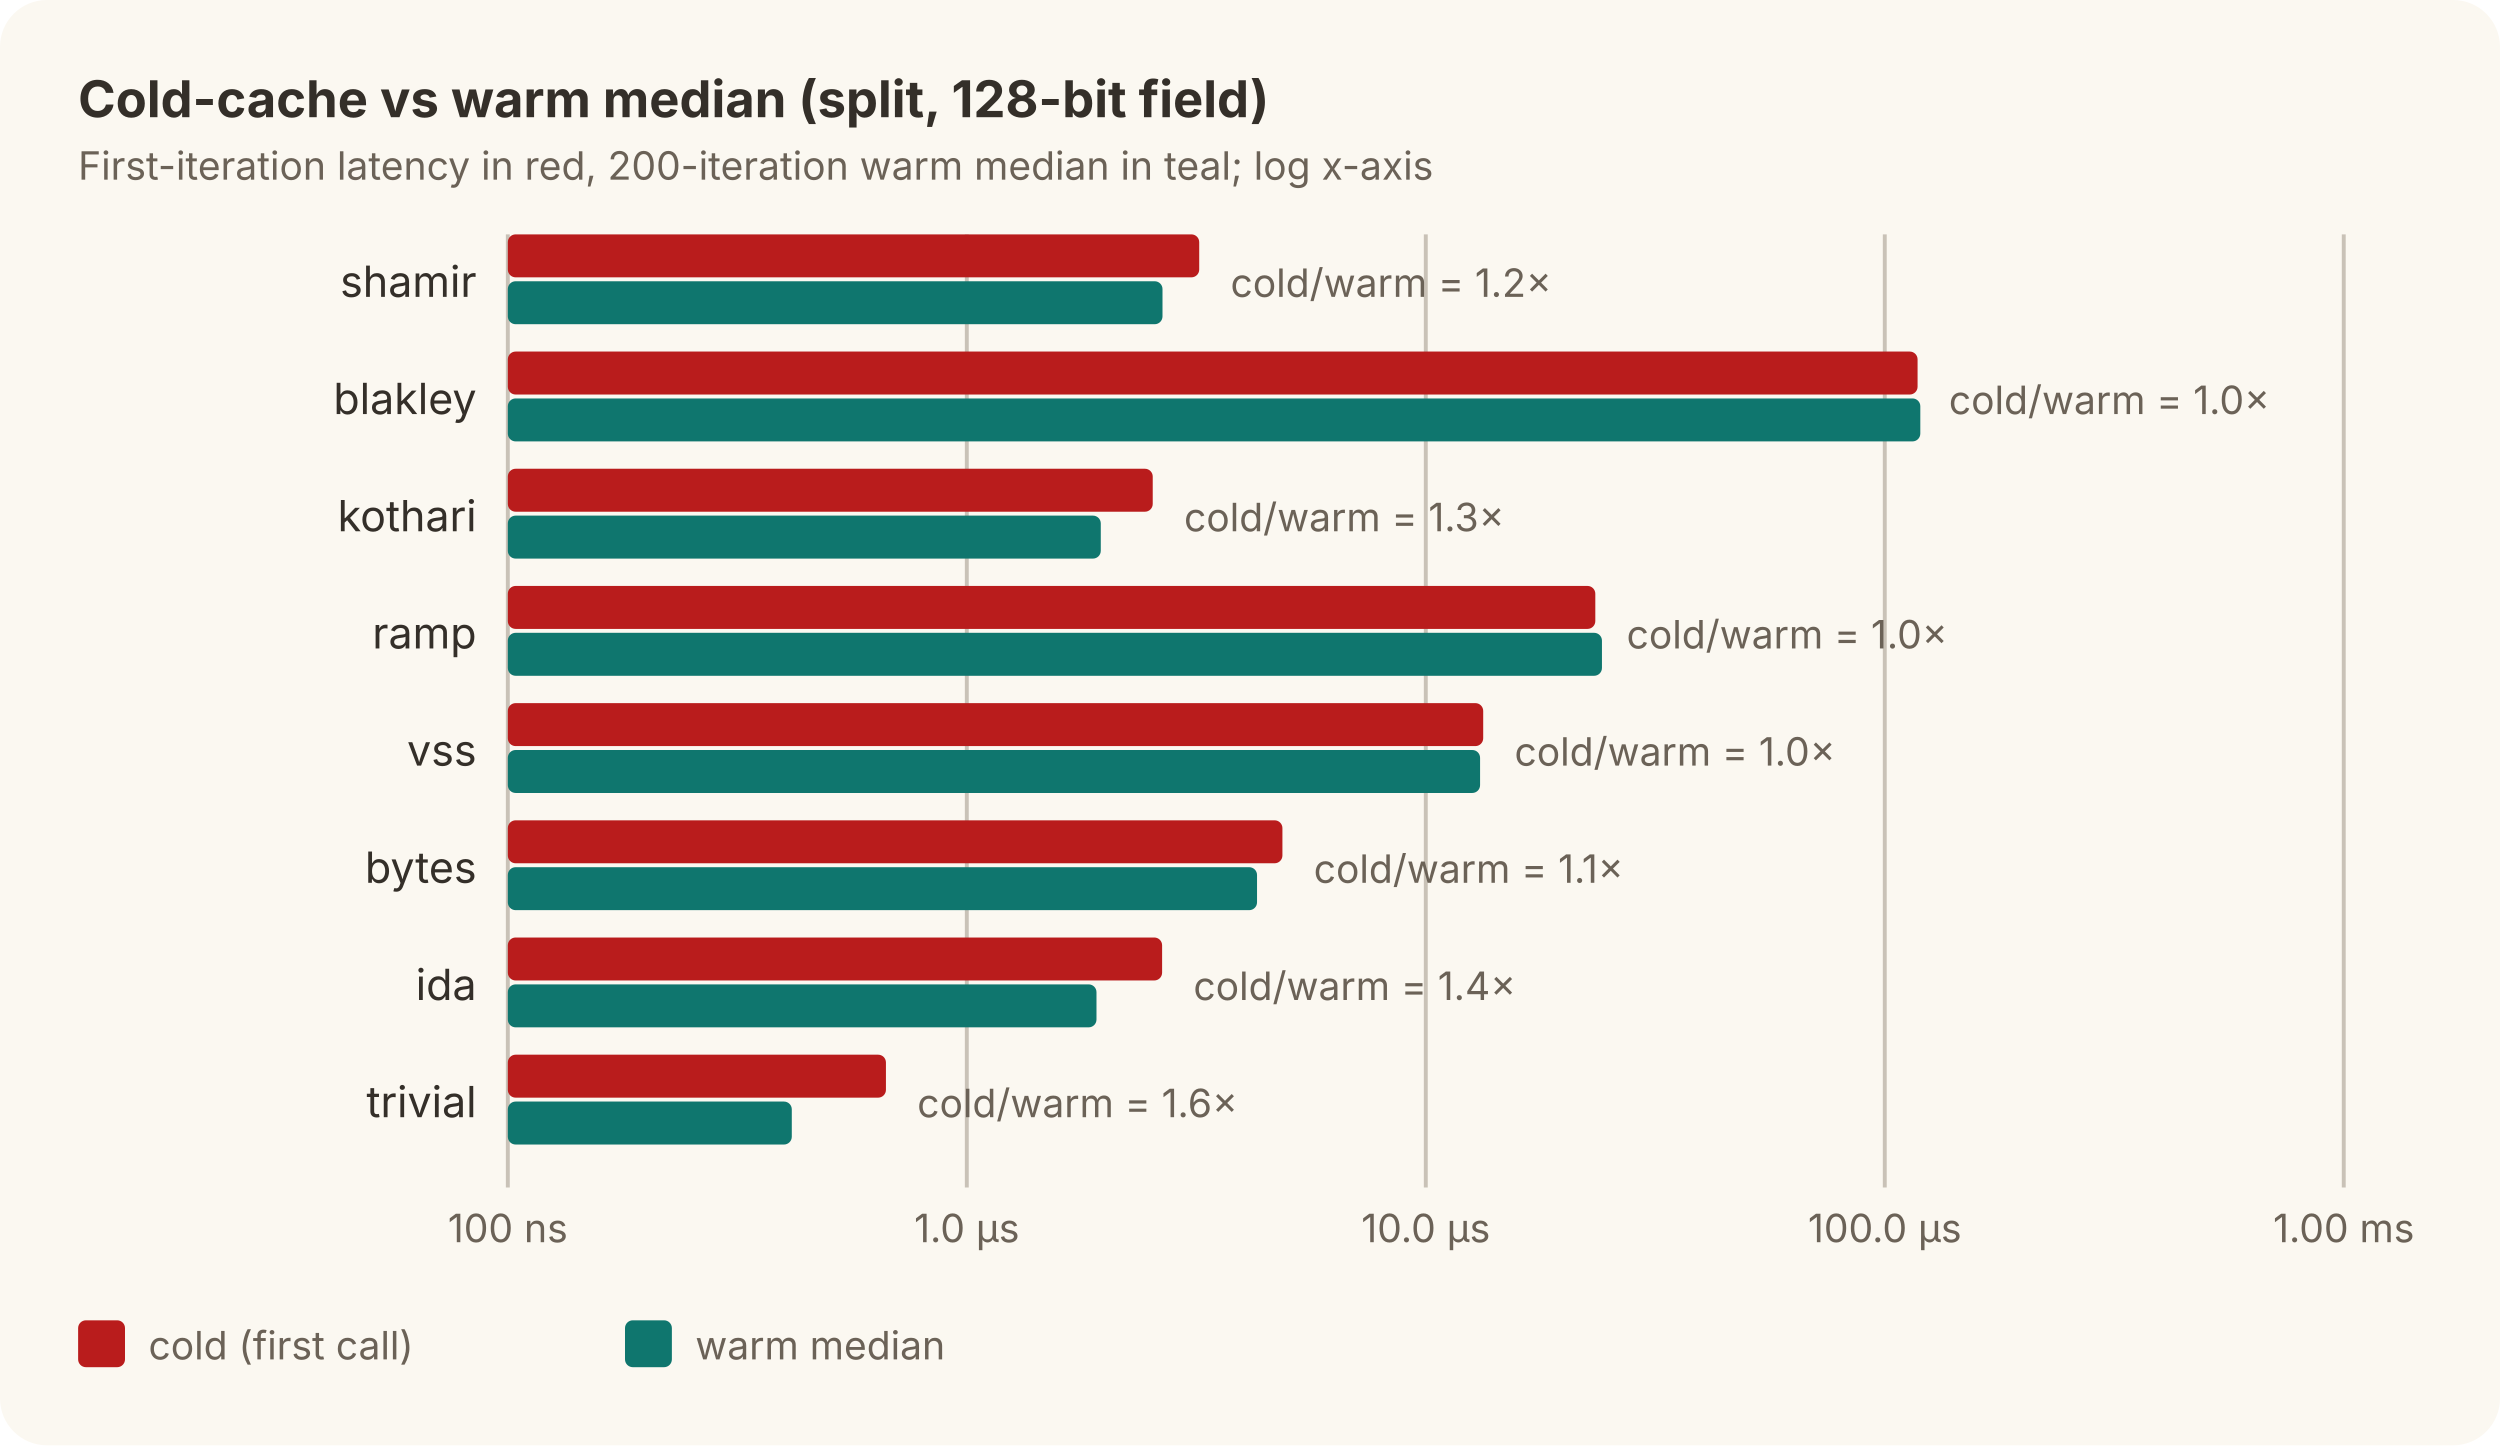
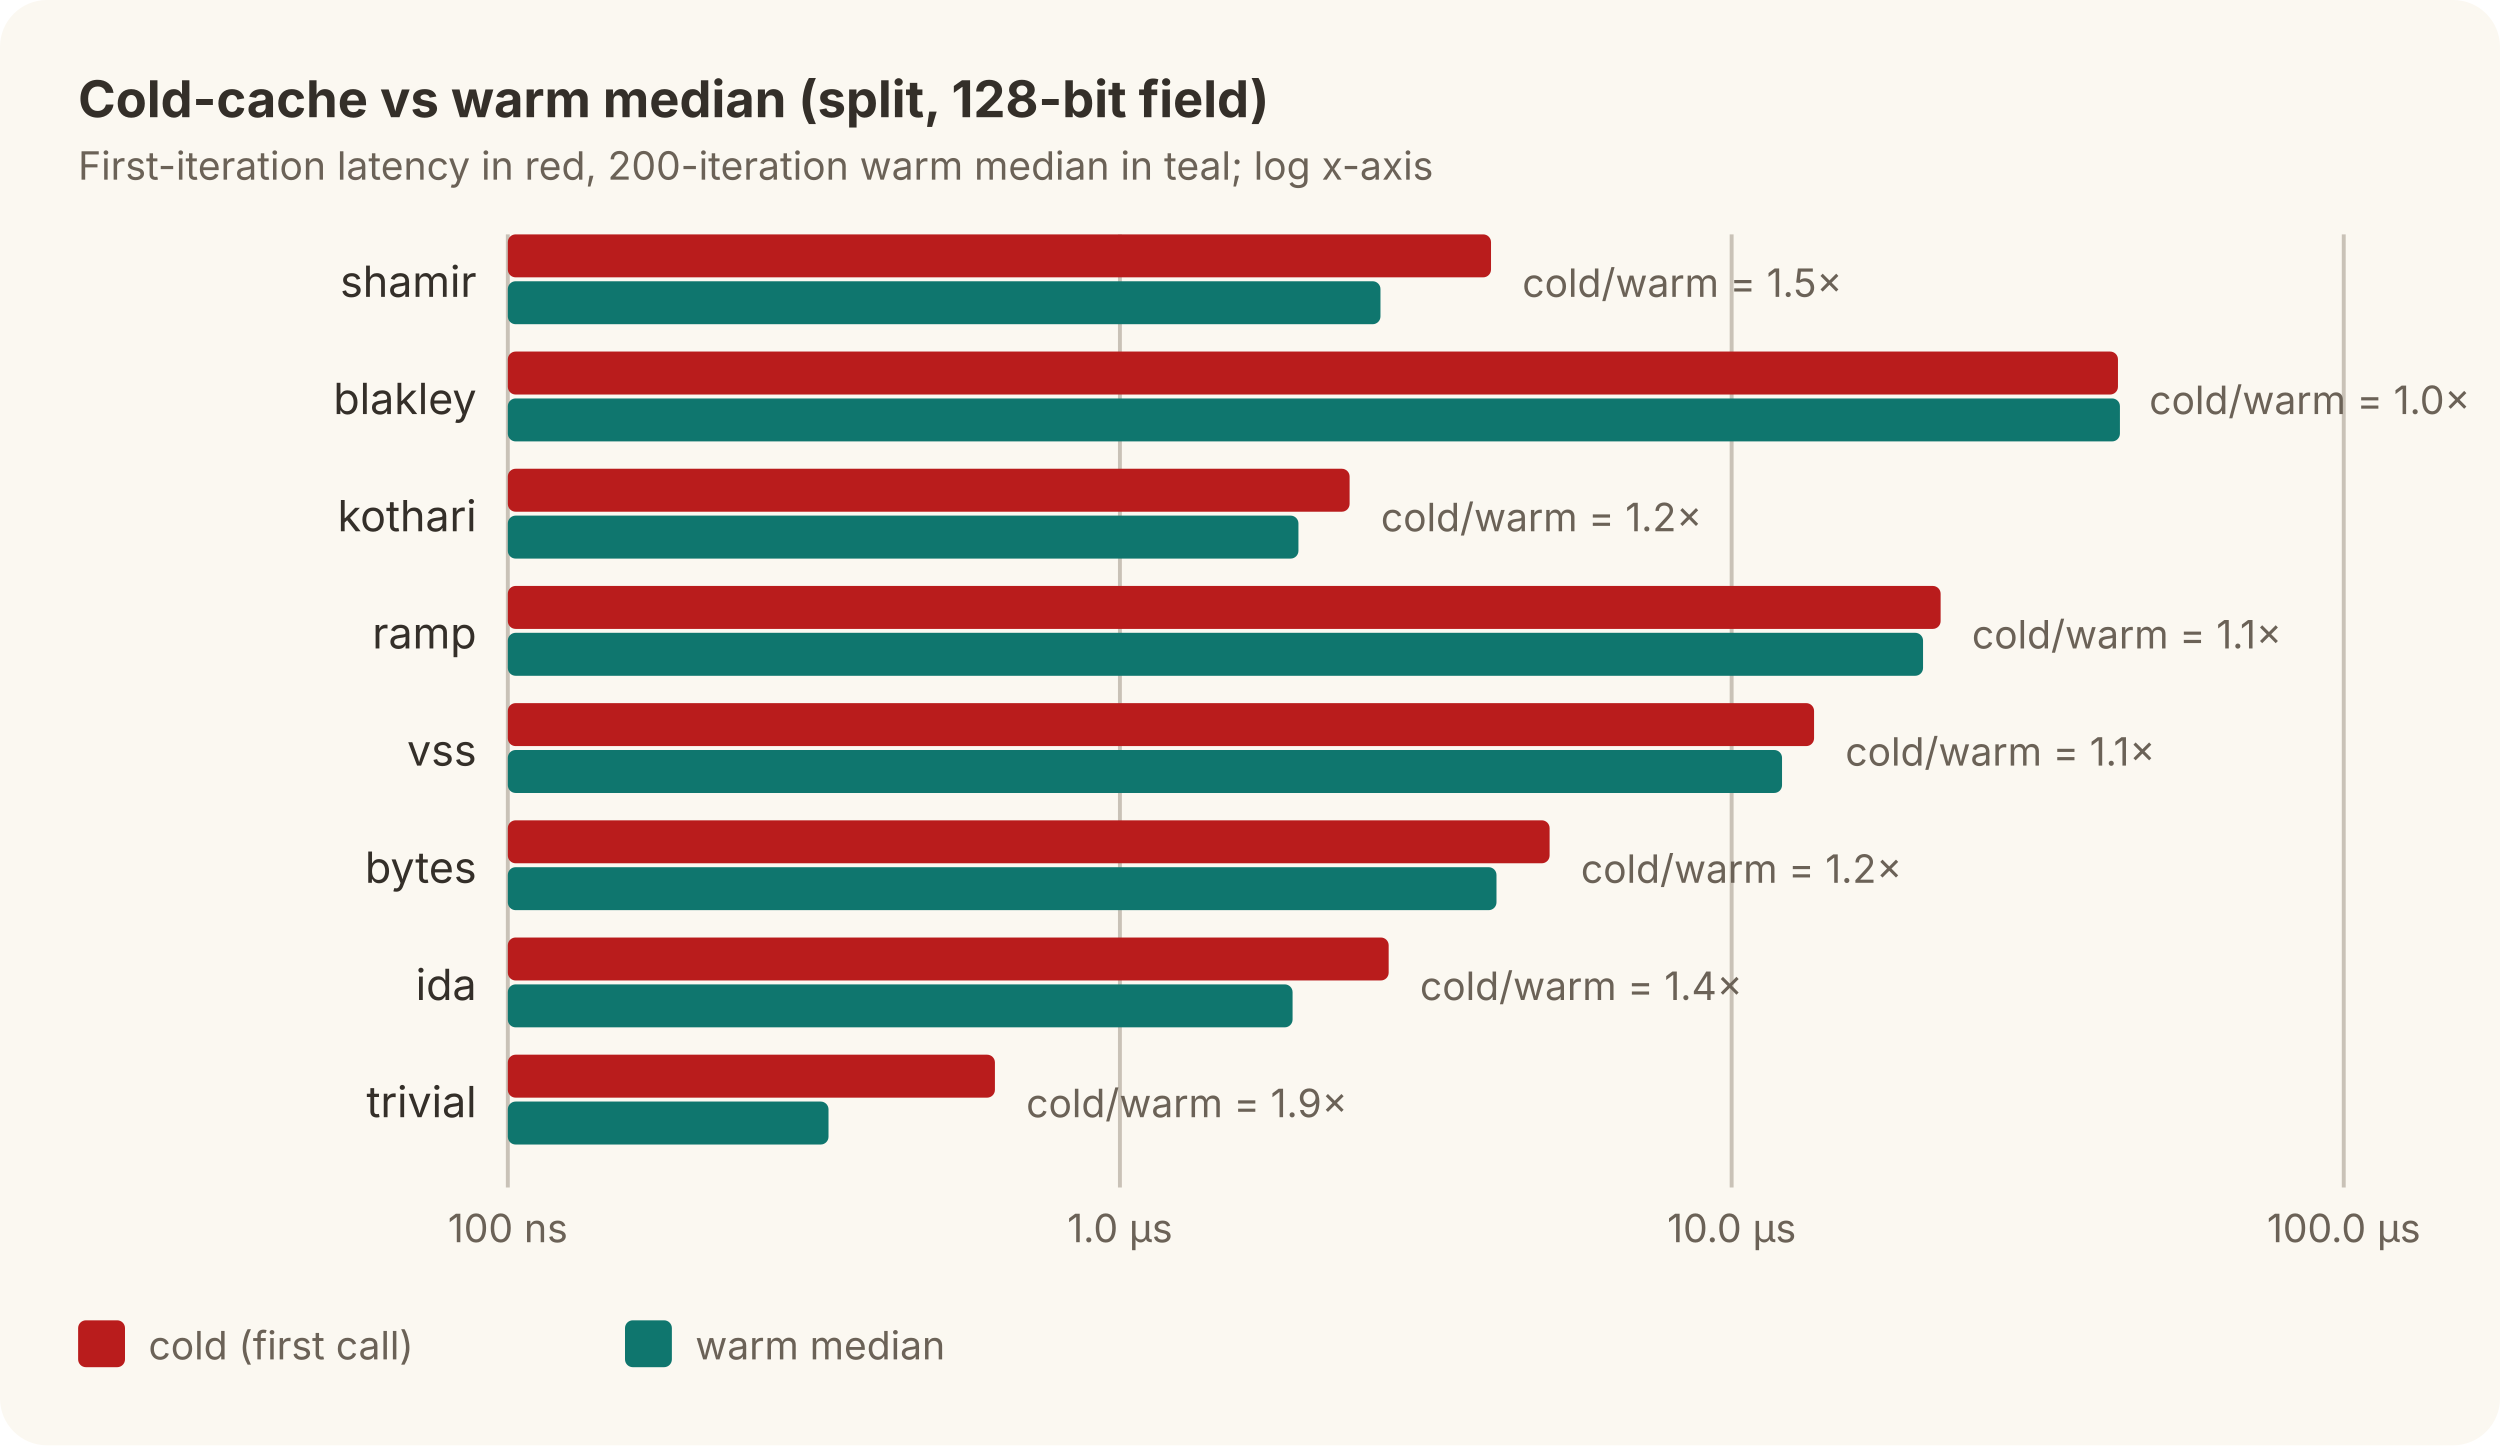
<svg xmlns="http://www.w3.org/2000/svg" width="640" height="370" viewBox="0 0 640 370" role="img">
  <style>
    .bg { fill: #fbf8f1; }
    .grid { stroke: #c9c2b7; stroke-width: 1; }
    .label { fill: #342f29; font: 11px ui-sans-serif, -apple-system, sans-serif; }
    .small { fill: #6b6257; font: 10px ui-sans-serif, -apple-system, sans-serif; }
    .title { fill: #342f29; font: bold 13px ui-sans-serif, -apple-system, sans-serif; }
  </style>
  <rect class="bg" x="0" y="0" width="640" height="370" rx="12" />
  <text class="title" x="20" y="30">Cold-cache vs warm median (split, 128-bit field)</text>
  <text class="small" x="20" y="46">First-iteration latency in red, 200-iteration warm median in teal; log x-axis</text>
  <line class="grid" x1="130.0" y1="60.0" x2="130.0" y2="304.0" />
  <text class="small" x="130.0" y="318.0" text-anchor="middle">100 ns</text>
-   <line class="grid" x1="247.5" y1="60.0" x2="247.5" y2="304.0" />
-   <text class="small" x="247.5" y="318.0" text-anchor="middle">1.0 µs</text>
-   <line class="grid" x1="365.0" y1="60.0" x2="365.0" y2="304.0" />
-   <text class="small" x="365.0" y="318.0" text-anchor="middle">10.0 µs</text>
-   <line class="grid" x1="482.5" y1="60.0" x2="482.5" y2="304.0" />
-   <text class="small" x="482.5" y="318.0" text-anchor="middle">100.0 µs</text>
+   <line class="grid" x1="286.7" y1="60.0" x2="286.7" y2="304.0" />
+   <text class="small" x="286.7" y="318.0" text-anchor="middle">1.0 µs</text>
+   <line class="grid" x1="443.3" y1="60.0" x2="443.3" y2="304.0" />
+   <text class="small" x="443.3" y="318.0" text-anchor="middle">10.0 µs</text>
  <line class="grid" x1="600.0" y1="60.0" x2="600.0" y2="304.0" />
-   <text class="small" x="600.0" y="318.0" text-anchor="middle">1.00 ms</text>
+   <text class="small" x="600.0" y="318.0" text-anchor="middle">100.0 µs</text>
  <text class="label" x="122.0" y="76.0" text-anchor="end">shamir</text>
-   <rect x="130.0" y="60.0" width="177.0" height="11.0" fill="#b91c1c" rx="2" />
-   <rect x="130.0" y="72.0" width="167.6" height="11.0" fill="#0f766e" rx="2" />
-   <text class="small" x="315.0" y="76.0">cold/warm = 1.2×</text>
+   <rect x="130.0" y="60.0" width="251.7" height="11.0" fill="#b91c1c" rx="2" />
+   <rect x="130.0" y="72.0" width="223.4" height="11.0" fill="#0f766e" rx="2" />
+   <text class="small" x="389.7" y="76.0">cold/warm = 1.5×</text>
  <text class="label" x="122.0" y="106.0" text-anchor="end">blakley</text>
-   <rect x="130.0" y="90.0" width="360.9" height="11.0" fill="#b91c1c" rx="2" />
-   <rect x="130.0" y="102.0" width="361.6" height="11.0" fill="#0f766e" rx="2" />
-   <text class="small" x="498.9" y="106.0">cold/warm = 1.0×</text>
+   <rect x="130.0" y="90.0" width="412.2" height="11.0" fill="#b91c1c" rx="2" />
+   <rect x="130.0" y="102.0" width="412.7" height="11.0" fill="#0f766e" rx="2" />
+   <text class="small" x="550.2" y="106.0">cold/warm = 1.0×</text>
  <text class="label" x="122.0" y="136.0" text-anchor="end">kothari</text>
-   <rect x="130.0" y="120.0" width="165.1" height="11.0" fill="#b91c1c" rx="2" />
-   <rect x="130.0" y="132.0" width="151.8" height="11.0" fill="#0f766e" rx="2" />
-   <text class="small" x="303.1" y="136.0">cold/warm = 1.3×</text>
+   <rect x="130.0" y="120.0" width="215.5" height="11.0" fill="#b91c1c" rx="2" />
+   <rect x="130.0" y="132.0" width="202.4" height="11.0" fill="#0f766e" rx="2" />
+   <text class="small" x="353.5" y="136.0">cold/warm = 1.2×</text>
  <text class="label" x="122.0" y="166.0" text-anchor="end">ramp</text>
-   <rect x="130.0" y="150.0" width="278.4" height="11.0" fill="#b91c1c" rx="2" />
-   <rect x="130.0" y="162.0" width="280.1" height="11.0" fill="#0f766e" rx="2" />
-   <text class="small" x="416.4" y="166.0">cold/warm = 1.0×</text>
+   <rect x="130.0" y="150.0" width="366.8" height="11.0" fill="#b91c1c" rx="2" />
+   <rect x="130.0" y="162.0" width="362.3" height="11.0" fill="#0f766e" rx="2" />
+   <text class="small" x="504.8" y="166.0">cold/warm = 1.1×</text>
  <text class="label" x="122.0" y="196.0" text-anchor="end">vss</text>
-   <rect x="130.0" y="180.0" width="249.7" height="11.0" fill="#b91c1c" rx="2" />
-   <rect x="130.0" y="192.0" width="248.9" height="11.0" fill="#0f766e" rx="2" />
-   <text class="small" x="387.7" y="196.0">cold/warm = 1.0×</text>
+   <rect x="130.0" y="180.0" width="334.4" height="11.0" fill="#b91c1c" rx="2" />
+   <rect x="130.0" y="192.0" width="326.2" height="11.0" fill="#0f766e" rx="2" />
+   <text class="small" x="472.4" y="196.0">cold/warm = 1.1×</text>
  <text class="label" x="122.0" y="226.0" text-anchor="end">bytes</text>
-   <rect x="130.0" y="210.0" width="198.3" height="11.0" fill="#b91c1c" rx="2" />
-   <rect x="130.0" y="222.0" width="191.8" height="11.0" fill="#0f766e" rx="2" />
-   <text class="small" x="336.3" y="226.0">cold/warm = 1.1×</text>
+   <rect x="130.0" y="210.0" width="266.7" height="11.0" fill="#b91c1c" rx="2" />
+   <rect x="130.0" y="222.0" width="253.1" height="11.0" fill="#0f766e" rx="2" />
+   <text class="small" x="404.7" y="226.0">cold/warm = 1.2×</text>
  <text class="label" x="122.0" y="256.0" text-anchor="end">ida</text>
-   <rect x="130.0" y="240.0" width="167.5" height="11.0" fill="#b91c1c" rx="2" />
-   <rect x="130.0" y="252.0" width="150.7" height="11.0" fill="#0f766e" rx="2" />
-   <text class="small" x="305.5" y="256.0">cold/warm = 1.4×</text>
+   <rect x="130.0" y="240.0" width="225.5" height="11.0" fill="#b91c1c" rx="2" />
+   <rect x="130.0" y="252.0" width="200.9" height="11.0" fill="#0f766e" rx="2" />
+   <text class="small" x="363.5" y="256.0">cold/warm = 1.4×</text>
  <text class="label" x="122.0" y="286.0" text-anchor="end">trivial</text>
-   <rect x="130.0" y="270.0" width="96.8" height="11.0" fill="#b91c1c" rx="2" />
-   <rect x="130.0" y="282.0" width="72.7" height="11.0" fill="#0f766e" rx="2" />
-   <text class="small" x="234.8" y="286.0">cold/warm = 1.6×</text>
+   <rect x="130.0" y="270.0" width="124.7" height="11.0" fill="#b91c1c" rx="2" />
+   <rect x="130.0" y="282.0" width="82.1" height="11.0" fill="#0f766e" rx="2" />
+   <text class="small" x="262.7" y="286.0">cold/warm = 1.9×</text>
  <rect x="20" y="338.0" width="12" height="12" fill="#b91c1c" rx="2" />
  <text class="small" x="38" y="348.0">cold (first call)</text>
  <rect x="160" y="338.0" width="12" height="12" fill="#0f766e" rx="2" />
  <text class="small" x="178" y="348.0">warm median</text>
</svg>
